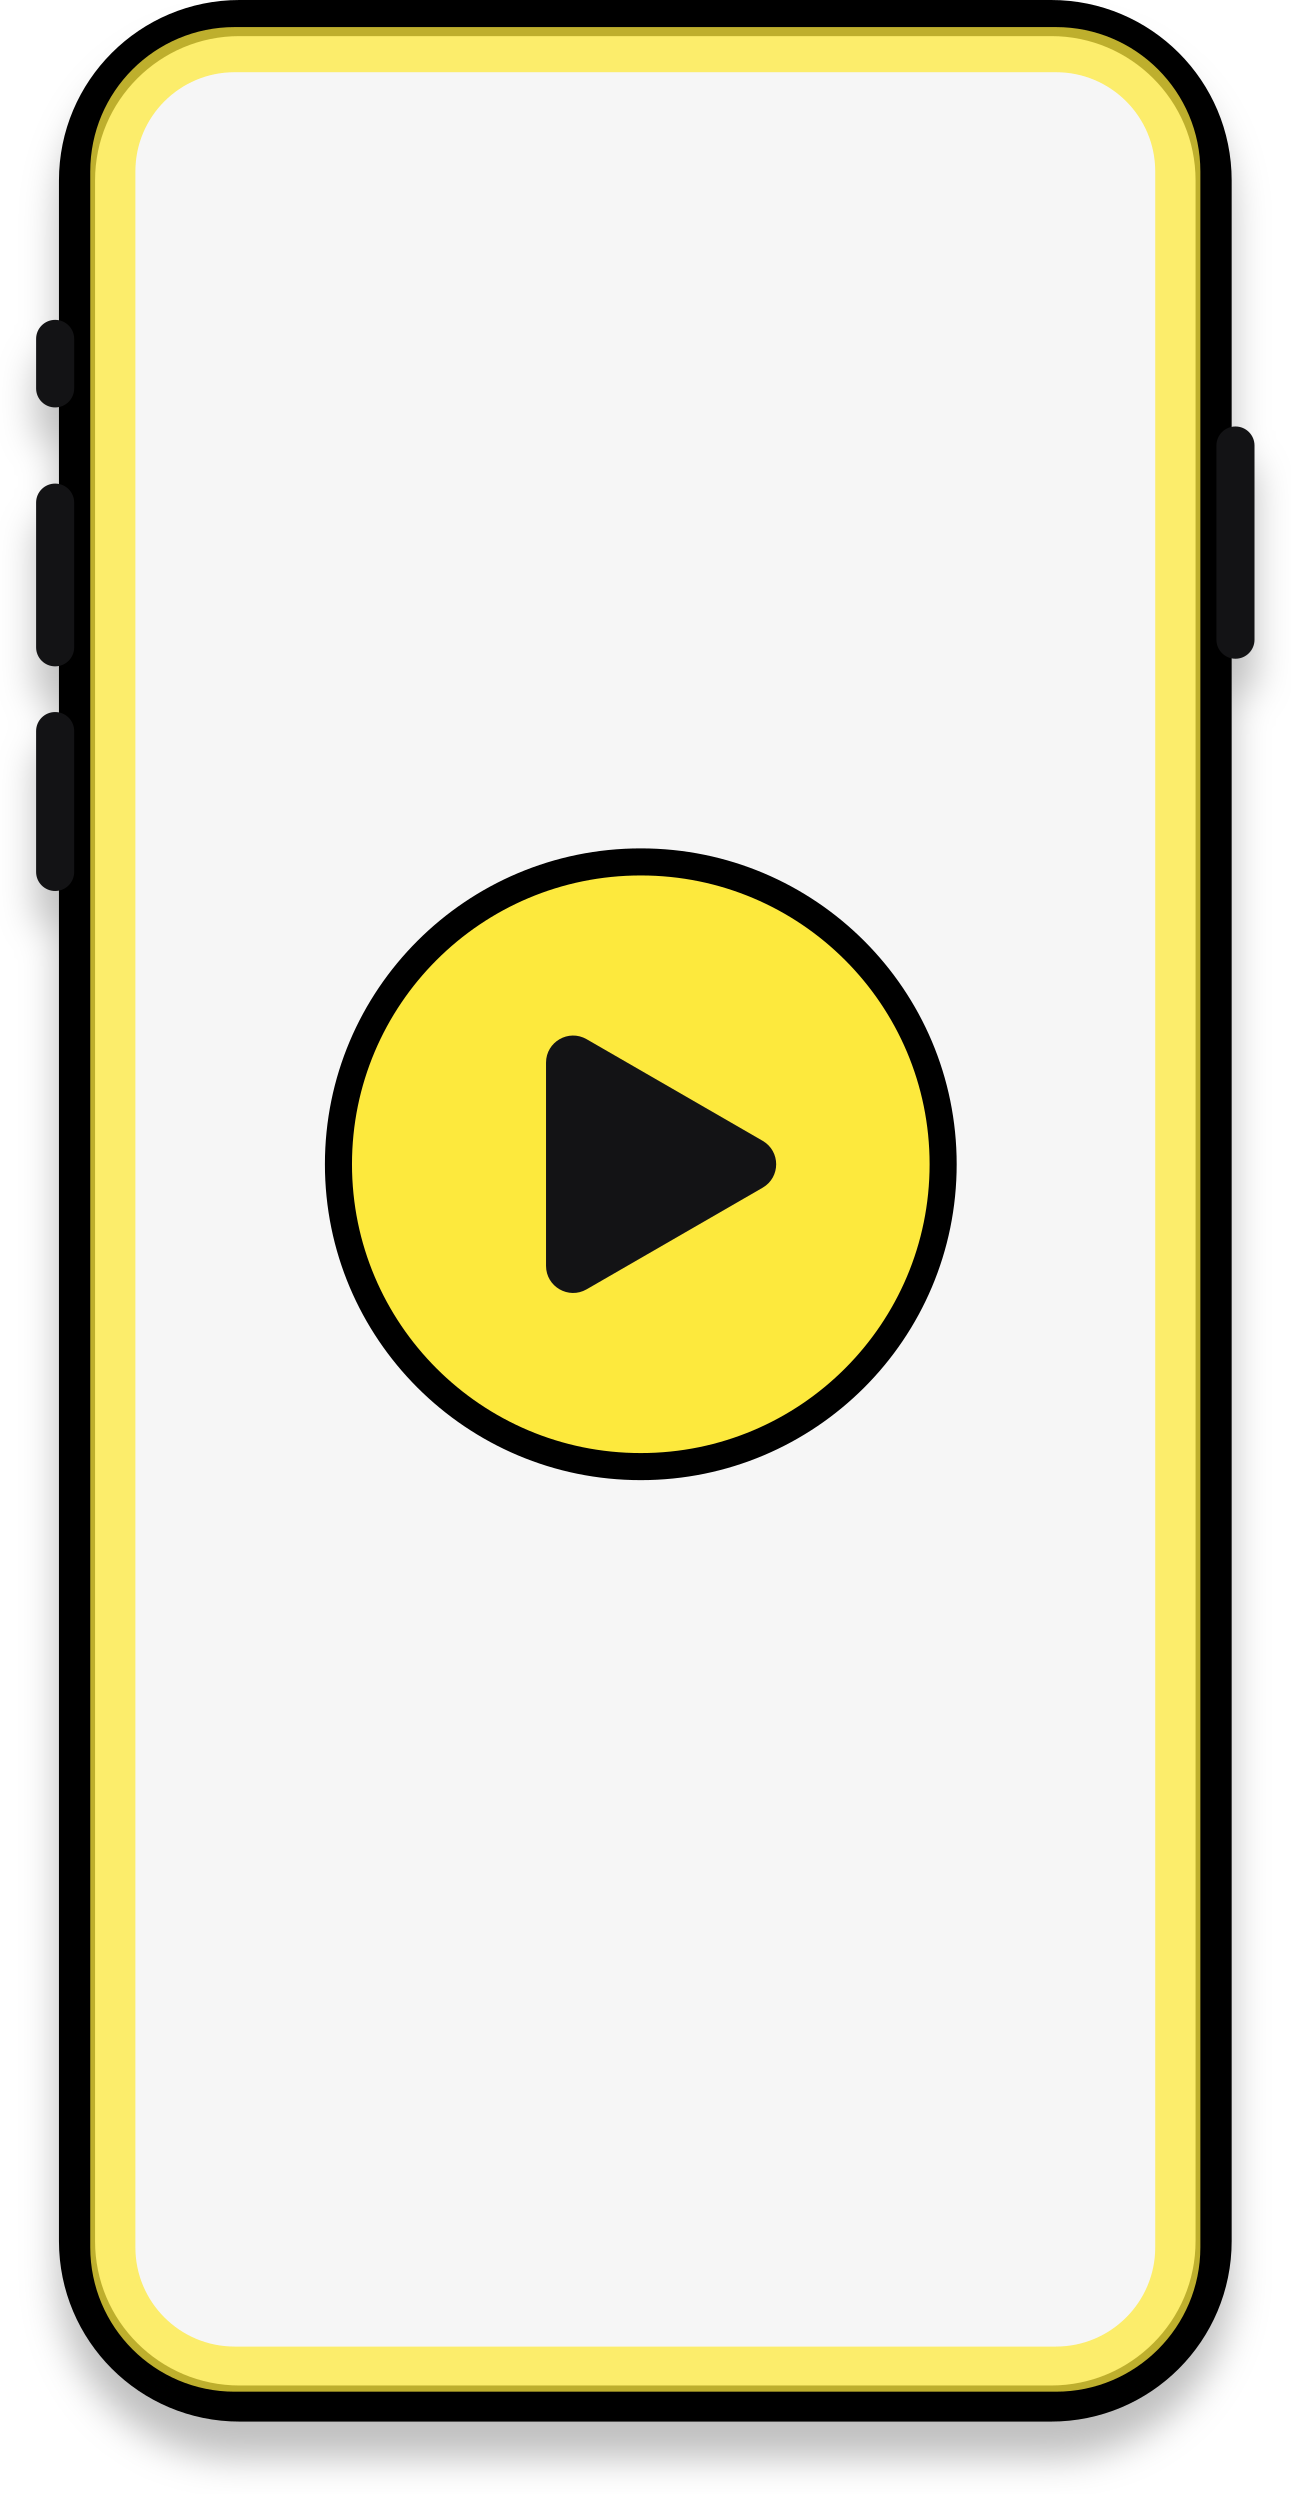
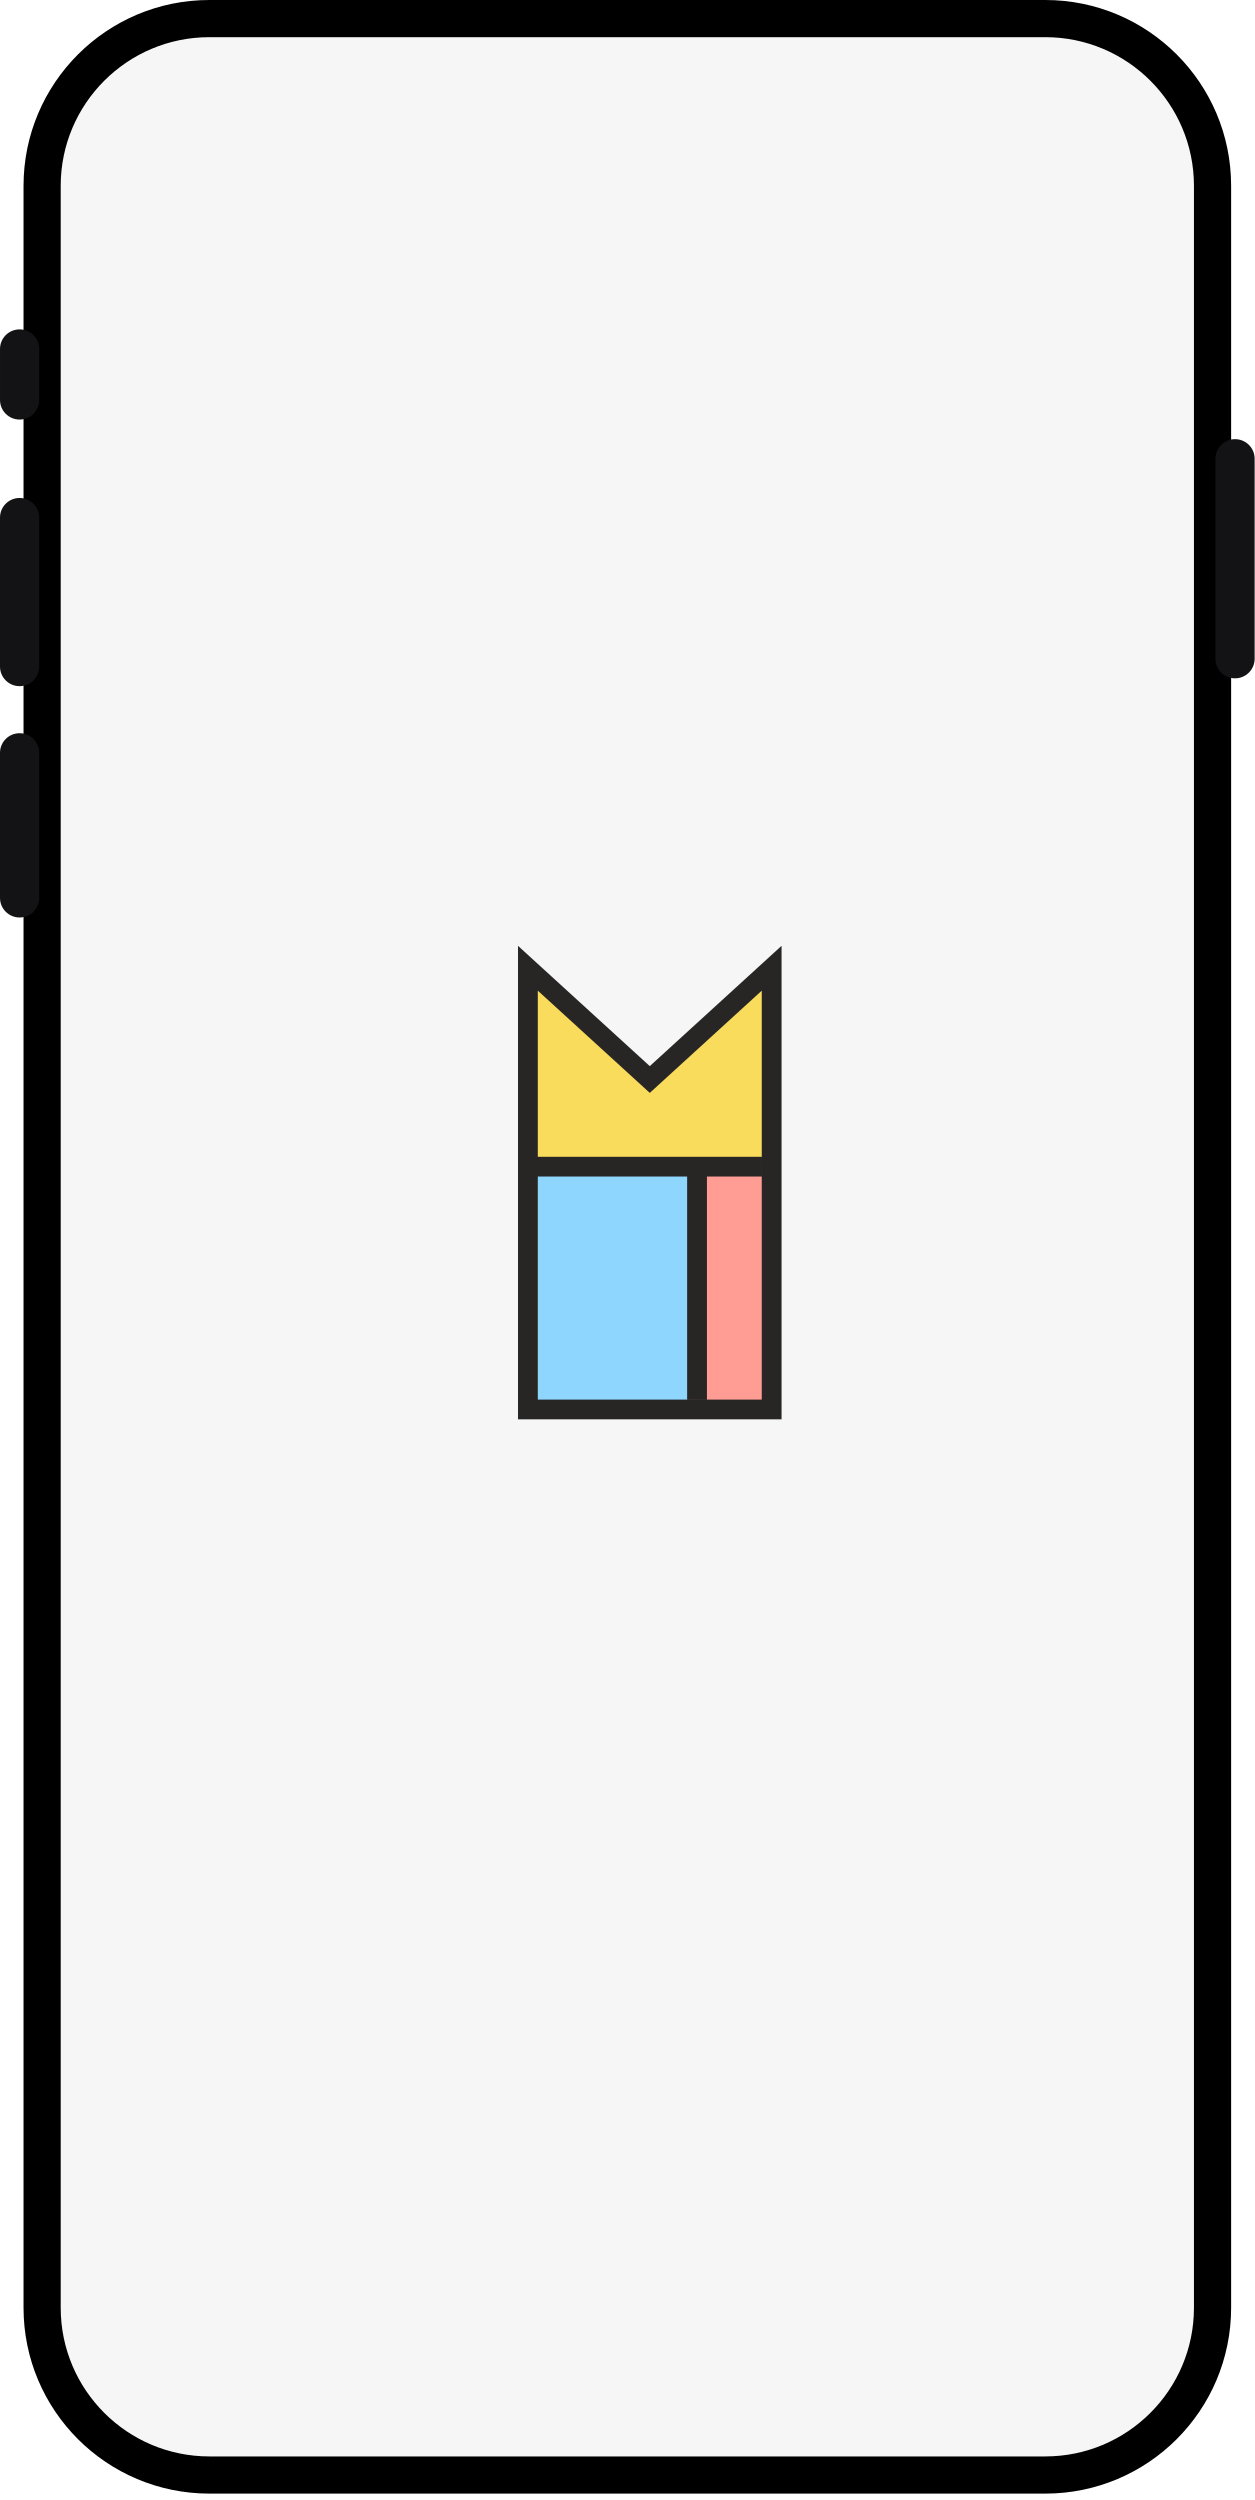
- <svg xmlns="http://www.w3.org/2000/svg" width="143" height="277" viewBox="0 0 143 277" fill="none">
-   <g filter="url(#filter0_d)">
-     <rect x="8.532" y="2" width="125.937" height="264.312" rx="18" fill="#F6F6F6" stroke="black" stroke-width="4" />
-     <rect x="134.781" y="47.254" width="4.219" height="25.734" rx="2.109" fill="#131315" />
-     <rect x="4" y="53.582" width="4.219" height="20.25" rx="2.109" fill="#131315" />
-     <rect x="4" y="78.894" width="4.219" height="19.828" rx="2.109" fill="#131315" />
-     <rect x="4.001" y="35.441" width="4.219" height="9.703" rx="2.109" fill="#131315" />
-   </g>
-   <circle cx="71" cy="129" r="33.5" fill="#FDE93D" stroke="black" stroke-width="3" />
-   <path d="M84.5 126.402C86.5 127.557 86.5 130.443 84.5 131.598L65 142.856C63 144.011 60.5 142.568 60.5 140.258L60.5 117.742C60.5 115.432 63 113.989 65 115.144L84.5 126.402Z" fill="#131315" />
-   <rect x="12.5" y="5.5" width="118" height="257" rx="13.5" stroke="#FDE93D" stroke-opacity="0.75" stroke-width="5" />
-   <defs>
-     <filter id="filter0_d" x="0" y="0" width="143" height="276.312" filterUnits="userSpaceOnUse" color-interpolation-filters="sRGB">
-       <feFlood flood-opacity="0" result="BackgroundImageFix" />
-       <feColorMatrix in="SourceAlpha" type="matrix" values="0 0 0 0 0 0 0 0 0 0 0 0 0 0 0 0 0 0 127 0" result="hardAlpha" />
-       <feOffset dy="4" />
-       <feGaussianBlur stdDeviation="2" />
-       <feColorMatrix type="matrix" values="0 0 0 0 0 0 0 0 0 0 0 0 0 0 0 0 0 0 0.25 0" />
-       <feBlend mode="normal" in2="BackgroundImageFix" result="effect1_dropShadow" />
-       <feBlend mode="normal" in="SourceGraphic" in2="effect1_dropShadow" result="shape" />
-     </filter>
-   </defs>
+ <svg xmlns="http://www.w3.org/2000/svg" width="135" height="269" viewBox="0 0 135 269" fill="none">
+   <rect x="4.532" y="2" width="125.937" height="264.312" rx="18" fill="#F6F6F6" stroke="black" stroke-width="4" />
+   <rect x="130.781" y="47.254" width="4.219" height="25.734" rx="2.109" fill="#131315" />
+   <rect y="53.582" width="4.219" height="20.25" rx="2.109" fill="#131315" />
+   <rect y="78.894" width="4.219" height="19.828" rx="2.109" fill="#131315" />
+   <rect x="0.001" y="35.441" width="4.219" height="9.703" rx="2.109" fill="#131315" />
+   <path d="M75.244 125.406H56.065V151.937H75.244V125.406Z" fill="#8FD6FF" />
+   <path d="M83.77 126.469H74.181V150.877H83.77V126.469Z" fill="#FF9D94" />
+   <path d="M56.065 103.121L70.449 115.325L83.235 103.652V125.937H56.065V103.121Z" fill="#F9DC5C" />
+   <path fill-rule="evenodd" clip-rule="evenodd" d="M84.096 152.717H81.965H57.867H55.736V150.594L55.736 106.594V101.77L59.307 105.03L69.916 114.715L80.525 105.03L84.096 101.77V106.594V150.594V152.717ZM69.916 117.594L59.998 108.54L57.867 106.594V109.474V124.47H81.963V126.592H76.067V150.592H73.936V126.592H57.867L57.867 148.472V150.594H59.998H79.834H81.965V148.472V109.474V106.594L79.834 108.54L69.916 117.594Z" fill="#282525" />
</svg>
